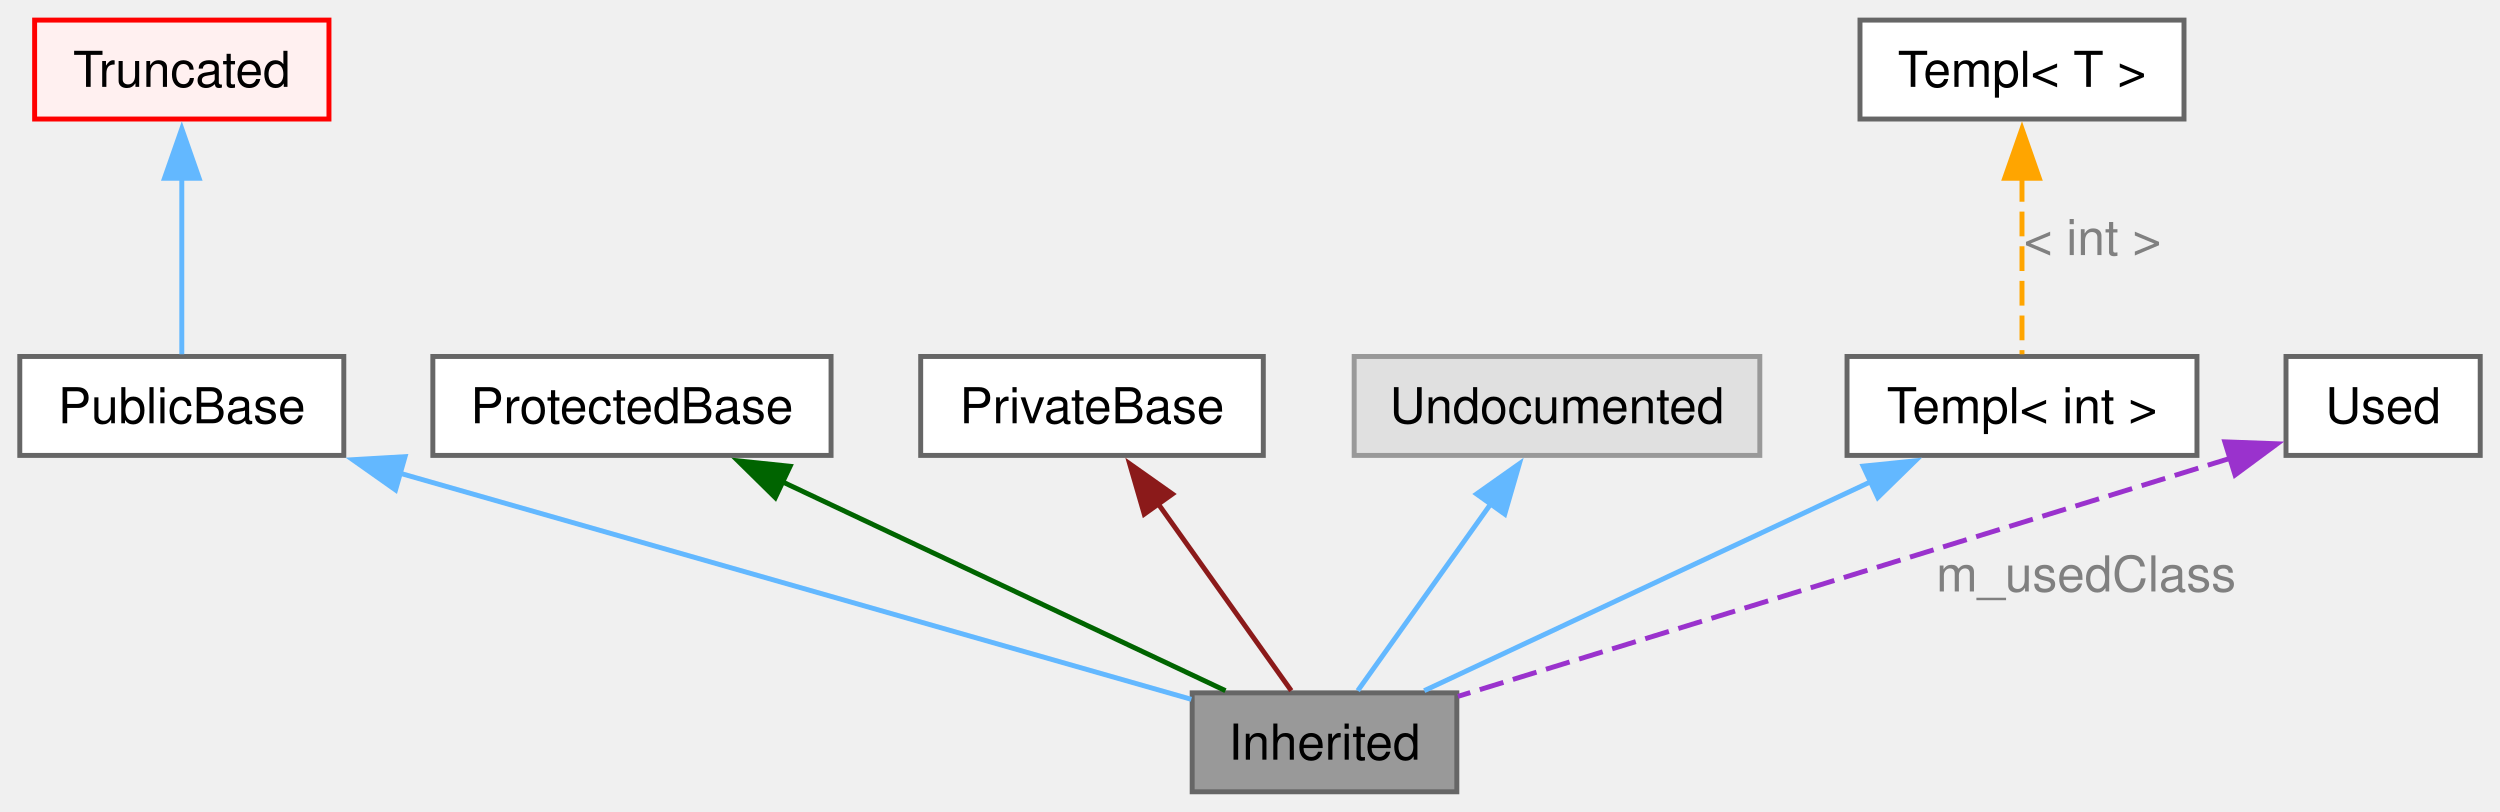
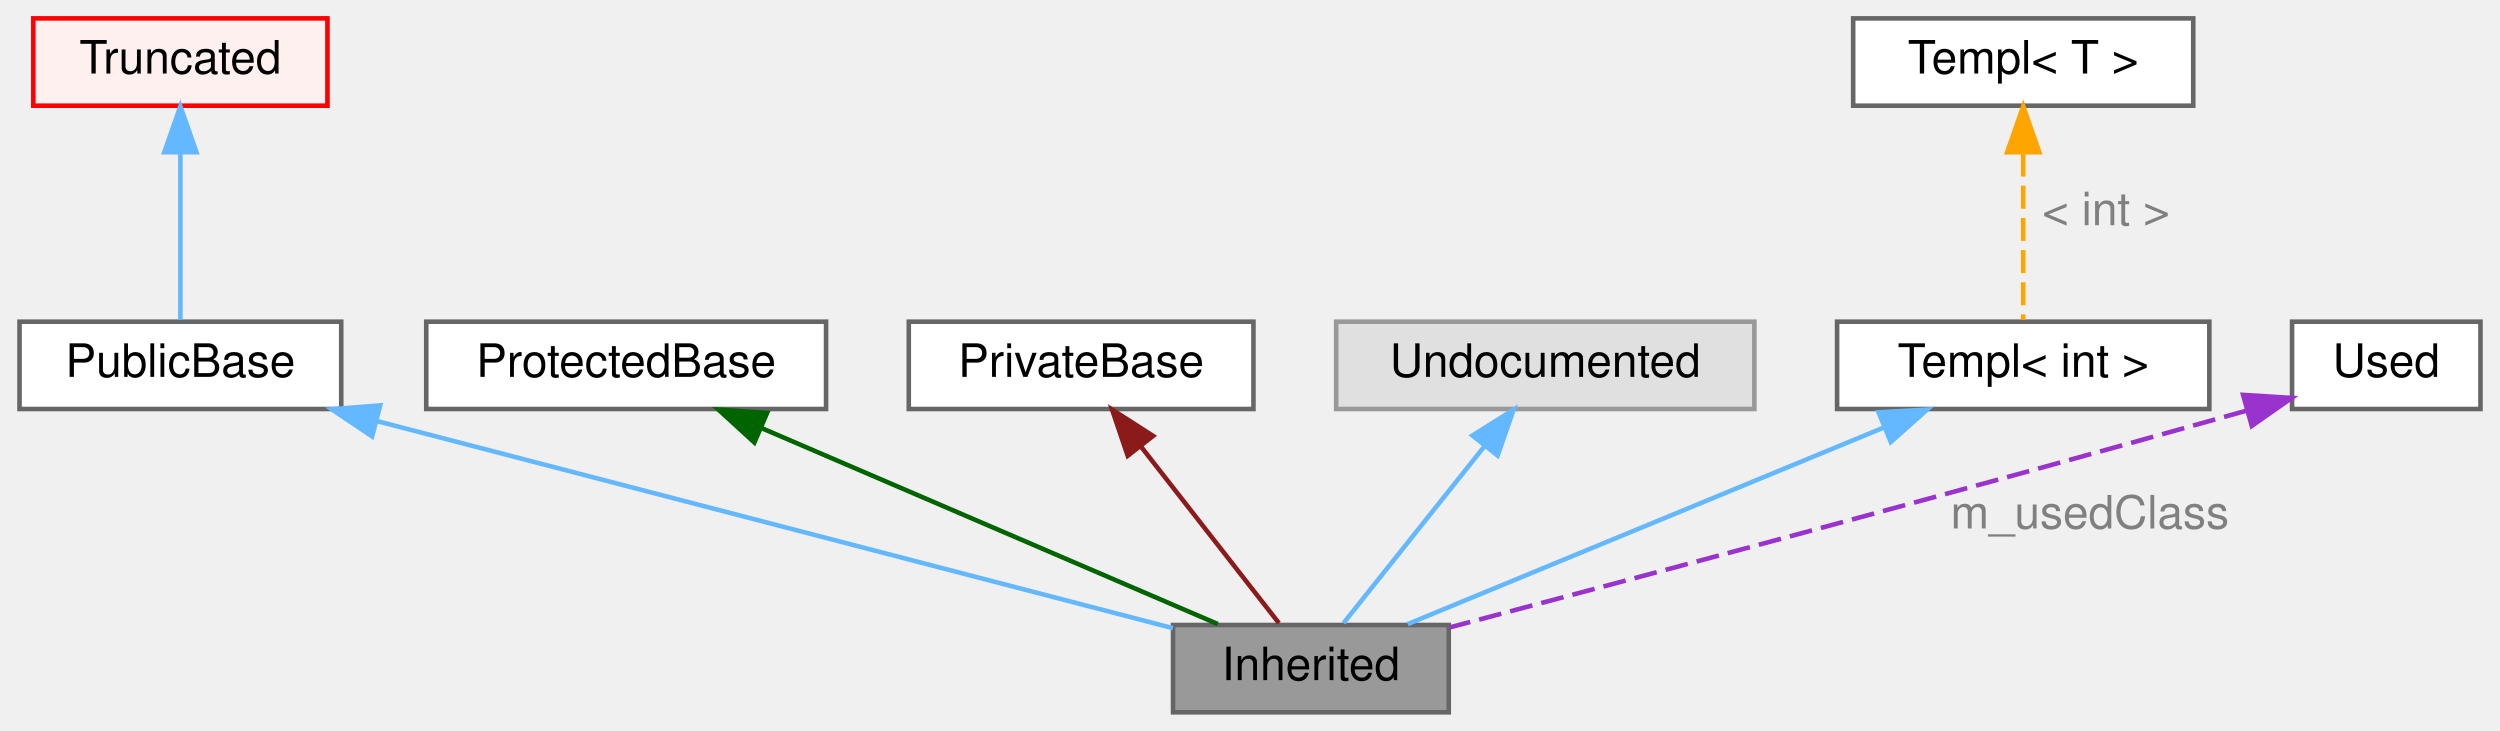
- <svg xmlns="http://www.w3.org/2000/svg" xmlns:xlink="http://www.w3.org/1999/xlink" width="505pt" height="164pt" viewBox="0.00 0.00 505.38 164.00">
-   <g id="graph0" class="graph" transform="scale(1 1) rotate(0) translate(4 160)">
+ <svg xmlns="http://www.w3.org/2000/svg" xmlns:xlink="http://www.w3.org/1999/xlink" width="544pt" height="159pt" viewBox="0.00 0.00 543.50 159.00">
+   <g id="graph0" class="graph" transform="scale(1 1) rotate(0) translate(4 155)">
    <g id="Node000009" class="node">
      <g id="a_Node000009">
        <a xlink:title=" ">
-           <polygon fill="#999999" stroke="#666666" points="290.5,-20 237,-20 237,0 290.5,0 290.5,-20" />
-           <text text-anchor="middle" x="263.75" y="-6.5" font-family="Helvetica,sans-Serif" font-size="10.00">Inherited</text>
+           <polygon fill="#999999" stroke="#666666" points="311,-19 251,-19 251,0 311,0 311,-19" />
+           <text text-anchor="middle" x="281" y="-7" font-family="Helvetica,sans-Serif" font-size="10.00">Inherited</text>
        </a>
      </g>
    </g>
    <g id="Node000010" class="node">
      <g id="a_Node000010">
        <a xlink:title=" ">
-           <polygon fill="white" stroke="#666666" points="65.5,-88 0,-88 0,-68 65.5,-68 65.5,-88" />
-           <text text-anchor="middle" x="32.75" y="-74.5" font-family="Helvetica,sans-Serif" font-size="10.00">PublicBase</text>
+           <polygon fill="white" stroke="#666666" points="70,-85 0,-85 0,-66 70,-66 70,-85" />
+           <text text-anchor="middle" x="35" y="-73" font-family="Helvetica,sans-Serif" font-size="10.00">PublicBase</text>
        </a>
      </g>
    </g>
    <g id="edge1" class="edge">
      <g id="a_edge1">
        <a xlink:title=" ">
-           <path fill="none" stroke="#63b8ff" d="M76.67,-64.45C123.9,-50.96 197.51,-29.93 236.83,-18.69" />
-           <polygon fill="#63b8ff" stroke="#63b8ff" points="75.96,-61.02 67.3,-67.13 77.88,-67.75 75.96,-61.02" />
+           <path fill="none" stroke="#63b8ff" d="M77.7,-63.39C127.22,-50.51 207.6,-29.59 250.97,-18.31" />
+           <polygon fill="#63b8ff" stroke="#63b8ff" points="76.72,-60.03 67.92,-65.94 78.48,-66.8 76.72,-60.03" />
        </a>
      </g>
    </g>
    <g id="Node000011" class="node">
      <g id="a_Node000011">
        <a xlink:title=" ">
-           <polygon fill="#fff0f0" stroke="red" points="62.5,-156 3,-156 3,-136 62.5,-136 62.5,-156" />
-           <text text-anchor="middle" x="32.75" y="-142.5" font-family="Helvetica,sans-Serif" font-size="10.00">Truncated</text>
+           <polygon fill="#fff0f0" stroke="red" points="67,-151 3,-151 3,-132 67,-132 67,-151" />
+           <text text-anchor="middle" x="35" y="-139" font-family="Helvetica,sans-Serif" font-size="10.00">Truncated</text>
        </a>
      </g>
    </g>
    <g id="edge2" class="edge">
      <g id="a_edge2">
        <a xlink:title=" ">
-           <path fill="none" stroke="#63b8ff" d="M32.75,-124.28C32.75,-112.27 32.75,-97.74 32.75,-88.44" />
-           <polygon fill="#63b8ff" stroke="#63b8ff" points="29.25,-124.03 32.75,-134.03 36.25,-124.03 29.25,-124.03" />
+           <path fill="none" stroke="#63b8ff" d="M35,-121.58C35,-109.63 35,-94.72 35,-85.41" />
+           <polygon fill="#63b8ff" stroke="#63b8ff" points="31.5,-121.87 35,-131.87 38.5,-121.87 31.5,-121.87" />
        </a>
      </g>
    </g>
    <g id="node4" class="node">
      <g id="a_node4">
        <a xlink:title=" ">
-           <polygon fill="white" stroke="#666666" points="164,-88 83.5,-88 83.5,-68 164,-68 164,-88" />
-           <text text-anchor="middle" x="123.75" y="-74.5" font-family="Helvetica,sans-Serif" font-size="10.00">ProtectedBase</text>
+           <polygon fill="white" stroke="#666666" points="175.5,-85 88.5,-85 88.5,-66 175.5,-66 175.5,-85" />
+           <text text-anchor="middle" x="132" y="-73" font-family="Helvetica,sans-Serif" font-size="10.00">ProtectedBase</text>
        </a>
      </g>
    </g>
    <g id="edge3" class="edge">
      <g id="a_edge3">
        <a xlink:title=" ">
-           <path fill="none" stroke="darkgreen" d="M153.93,-62.77C181.09,-49.97 220.25,-31.51 243.73,-20.44" />
-           <polygon fill="darkgreen" stroke="darkgreen" points="152.73,-59.47 145.18,-66.9 155.72,-65.8 152.73,-59.47" />
+           <path fill="none" stroke="darkgreen" d="M161.43,-61.86C190.79,-49.25 235.12,-30.21 260.75,-19.2" />
+           <polygon fill="darkgreen" stroke="darkgreen" points="159.9,-58.71 152.09,-65.87 162.66,-65.14 159.9,-58.71" />
        </a>
      </g>
    </g>
    <g id="node5" class="node">
      <g id="a_node5">
        <a xlink:title=" ">
-           <polygon fill="white" stroke="#666666" points="251.38,-88 182.12,-88 182.12,-68 251.38,-68 251.38,-88" />
-           <text text-anchor="middle" x="216.75" y="-74.5" font-family="Helvetica,sans-Serif" font-size="10.00">PrivateBase</text>
+           <polygon fill="white" stroke="#666666" points="268.5,-85 193.5,-85 193.5,-66 268.5,-66 268.5,-85" />
+           <text text-anchor="middle" x="231" y="-73" font-family="Helvetica,sans-Serif" font-size="10.00">PrivateBase</text>
        </a>
      </g>
    </g>
    <g id="edge4" class="edge">
      <g id="a_edge4">
        <a xlink:title=" ">
-           <path fill="none" stroke="#8b1a1a" d="M229.91,-58.52C238.73,-46.13 249.98,-30.33 257.03,-20.44" />
-           <polygon fill="#8b1a1a" stroke="#8b1a1a" points="227.31,-56.13 224.36,-66.31 233.01,-60.2 227.31,-56.13" />
+           <path fill="none" stroke="#8b1a1a" d="M244.07,-57.77C253.66,-45.49 266.31,-29.3 274.04,-19.41" />
+           <polygon fill="#8b1a1a" stroke="#8b1a1a" points="241.14,-55.83 237.74,-65.87 246.66,-60.14 241.14,-55.83" />
        </a>
      </g>
    </g>
    <g id="Node000015" class="node">
      <g id="a_Node000015">
        <a xlink:title=" ">
-           <polygon fill="#e0e0e0" stroke="#999999" points="351.75,-88 269.75,-88 269.75,-68 351.75,-68 351.75,-88" />
-           <text text-anchor="middle" x="310.75" y="-74.5" font-family="Helvetica,sans-Serif" font-size="10.00">Undocumented</text>
+           <polygon fill="#e0e0e0" stroke="#999999" points="377.5,-85 286.5,-85 286.5,-66 377.5,-66 377.5,-85" />
+           <text text-anchor="middle" x="332" y="-73" font-family="Helvetica,sans-Serif" font-size="10.00">Undocumented</text>
        </a>
      </g>
    </g>
    <g id="edge5" class="edge">
      <g id="a_edge5">
        <a xlink:title=" ">
-           <path fill="none" stroke="#63b8ff" d="M297.59,-58.52C288.77,-46.13 277.52,-30.33 270.47,-20.44" />
-           <polygon fill="#63b8ff" stroke="#63b8ff" points="294.49,-60.2 303.14,-66.31 300.19,-56.13 294.49,-60.2" />
+           <path fill="none" stroke="#63b8ff" d="M318.67,-57.77C308.88,-45.49 295.98,-29.3 288.1,-19.41" />
+           <polygon fill="#63b8ff" stroke="#63b8ff" points="316.15,-60.23 325.12,-65.87 321.63,-55.87 316.15,-60.23" />
        </a>
      </g>
    </g>
    <g id="node7" class="node">
      <g id="a_node7">
        <a xlink:title=" ">
-           <polygon fill="white" stroke="#666666" points="440.12,-88 369.38,-88 369.38,-68 440.12,-68 440.12,-88" />
-           <text text-anchor="middle" x="404.75" y="-74.5" font-family="Helvetica,sans-Serif" font-size="10.00">Templ&lt; int &gt;</text>
+           <polygon fill="white" stroke="#666666" points="476.5,-85 395.5,-85 395.5,-66 476.5,-66 476.5,-85" />
+           <text text-anchor="middle" x="436" y="-73" font-family="Helvetica,sans-Serif" font-size="10.00">Templ&lt; int &gt;</text>
        </a>
      </g>
    </g>
    <g id="edge6" class="edge">
      <g id="a_edge6">
        <a xlink:title=" ">
-           <path fill="none" stroke="#63b8ff" d="M374.36,-62.77C347,-49.97 307.56,-31.51 283.91,-20.44" />
-           <polygon fill="#63b8ff" stroke="#63b8ff" points="372.64,-65.83 383.18,-66.9 375.6,-59.49 372.64,-65.83" />
+           <path fill="none" stroke="#63b8ff" d="M405.78,-62.02C375.24,-49.41 328.84,-30.25 302.07,-19.2" />
+           <polygon fill="#63b8ff" stroke="#63b8ff" points="404.52,-65.29 415.1,-65.87 407.19,-58.82 404.52,-65.29" />
        </a>
      </g>
    </g>
    <g id="node8" class="node">
      <g id="a_node8">
        <a xlink:title=" ">
-           <polygon fill="white" stroke="#666666" points="437.5,-156 372,-156 372,-136 437.5,-136 437.5,-156" />
-           <text text-anchor="middle" x="404.75" y="-142.5" font-family="Helvetica,sans-Serif" font-size="10.00">Templ&lt; T &gt;</text>
+           <polygon fill="white" stroke="#666666" points="473,-151 399,-151 399,-132 473,-132 473,-151" />
+           <text text-anchor="middle" x="436" y="-139" font-family="Helvetica,sans-Serif" font-size="10.00">Templ&lt; T &gt;</text>
        </a>
      </g>
    </g>
    <g id="edge7" class="edge">
      <g id="a_edge7">
        <a xlink:title=" ">
-           <path fill="none" stroke="orange" stroke-dasharray="5,2" d="M404.75,-124.28C404.75,-112.27 404.75,-97.74 404.75,-88.44" />
-           <polygon fill="orange" stroke="orange" points="401.25,-124.03 404.75,-134.03 408.25,-124.03 401.25,-124.03" />
+           <path fill="none" stroke="orange" stroke-dasharray="5,2" d="M436,-121.58C436,-109.63 436,-94.72 436,-85.41" />
+           <polygon fill="orange" stroke="orange" points="432.5,-121.87 436,-131.87 439.5,-121.87 432.5,-121.87" />
        </a>
      </g>
-       <text text-anchor="middle" x="419" y="-108.5" font-family="Helvetica,sans-Serif" font-size="10.00" fill="grey">&lt; int &gt;</text>
+       <text text-anchor="middle" x="454" y="-106" font-family="Helvetica,sans-Serif" font-size="10.00" fill="grey">&lt; int &gt;</text>
    </g>
    <g id="node9" class="node">
      <g id="a_node9">
        <a xlink:title=" ">
-           <polygon fill="white" stroke="#666666" points="497.38,-88 458.12,-88 458.12,-68 497.38,-68 497.38,-88" />
-           <text text-anchor="middle" x="477.75" y="-74.5" font-family="Helvetica,sans-Serif" font-size="10.00">Used</text>
+           <polygon fill="white" stroke="#666666" points="535.5,-85 494.5,-85 494.5,-66 535.5,-66 535.5,-85" />
+           <text text-anchor="middle" x="515" y="-73" font-family="Helvetica,sans-Serif" font-size="10.00">Used</text>
        </a>
      </g>
    </g>
    <g id="edge8" class="edge">
      <g id="a_edge8">
        <a xlink:title=" ">
-           <path fill="none" stroke="#9a32cd" stroke-dasharray="5,2" d="M447.08,-67.49C385.45,-48.44 324.77,-29.76 290.72,-19.29" />
-           <polygon fill="#9a32cd" stroke="#9a32cd" points="445.75,-70.74 456.34,-70.35 447.82,-64.05 445.75,-70.74" />
+           <path fill="none" stroke="#9a32cd" stroke-dasharray="5,2" d="M484.52,-65.62C417.32,-46.74 349.44,-28.6 311.27,-18.49" />
+           <polygon fill="#9a32cd" stroke="#9a32cd" points="483.85,-69.07 494.42,-68.41 485.74,-62.33 483.85,-69.07" />
        </a>
      </g>
-       <text text-anchor="middle" x="417.71" y="-40.5" font-family="Helvetica,sans-Serif" font-size="10.00" fill="grey">m_usedClass</text>
+       <text text-anchor="middle" x="450.5" y="-40" font-family="Helvetica,sans-Serif" font-size="10.00" fill="grey">m_usedClass</text>
    </g>
  </g>
</svg>
